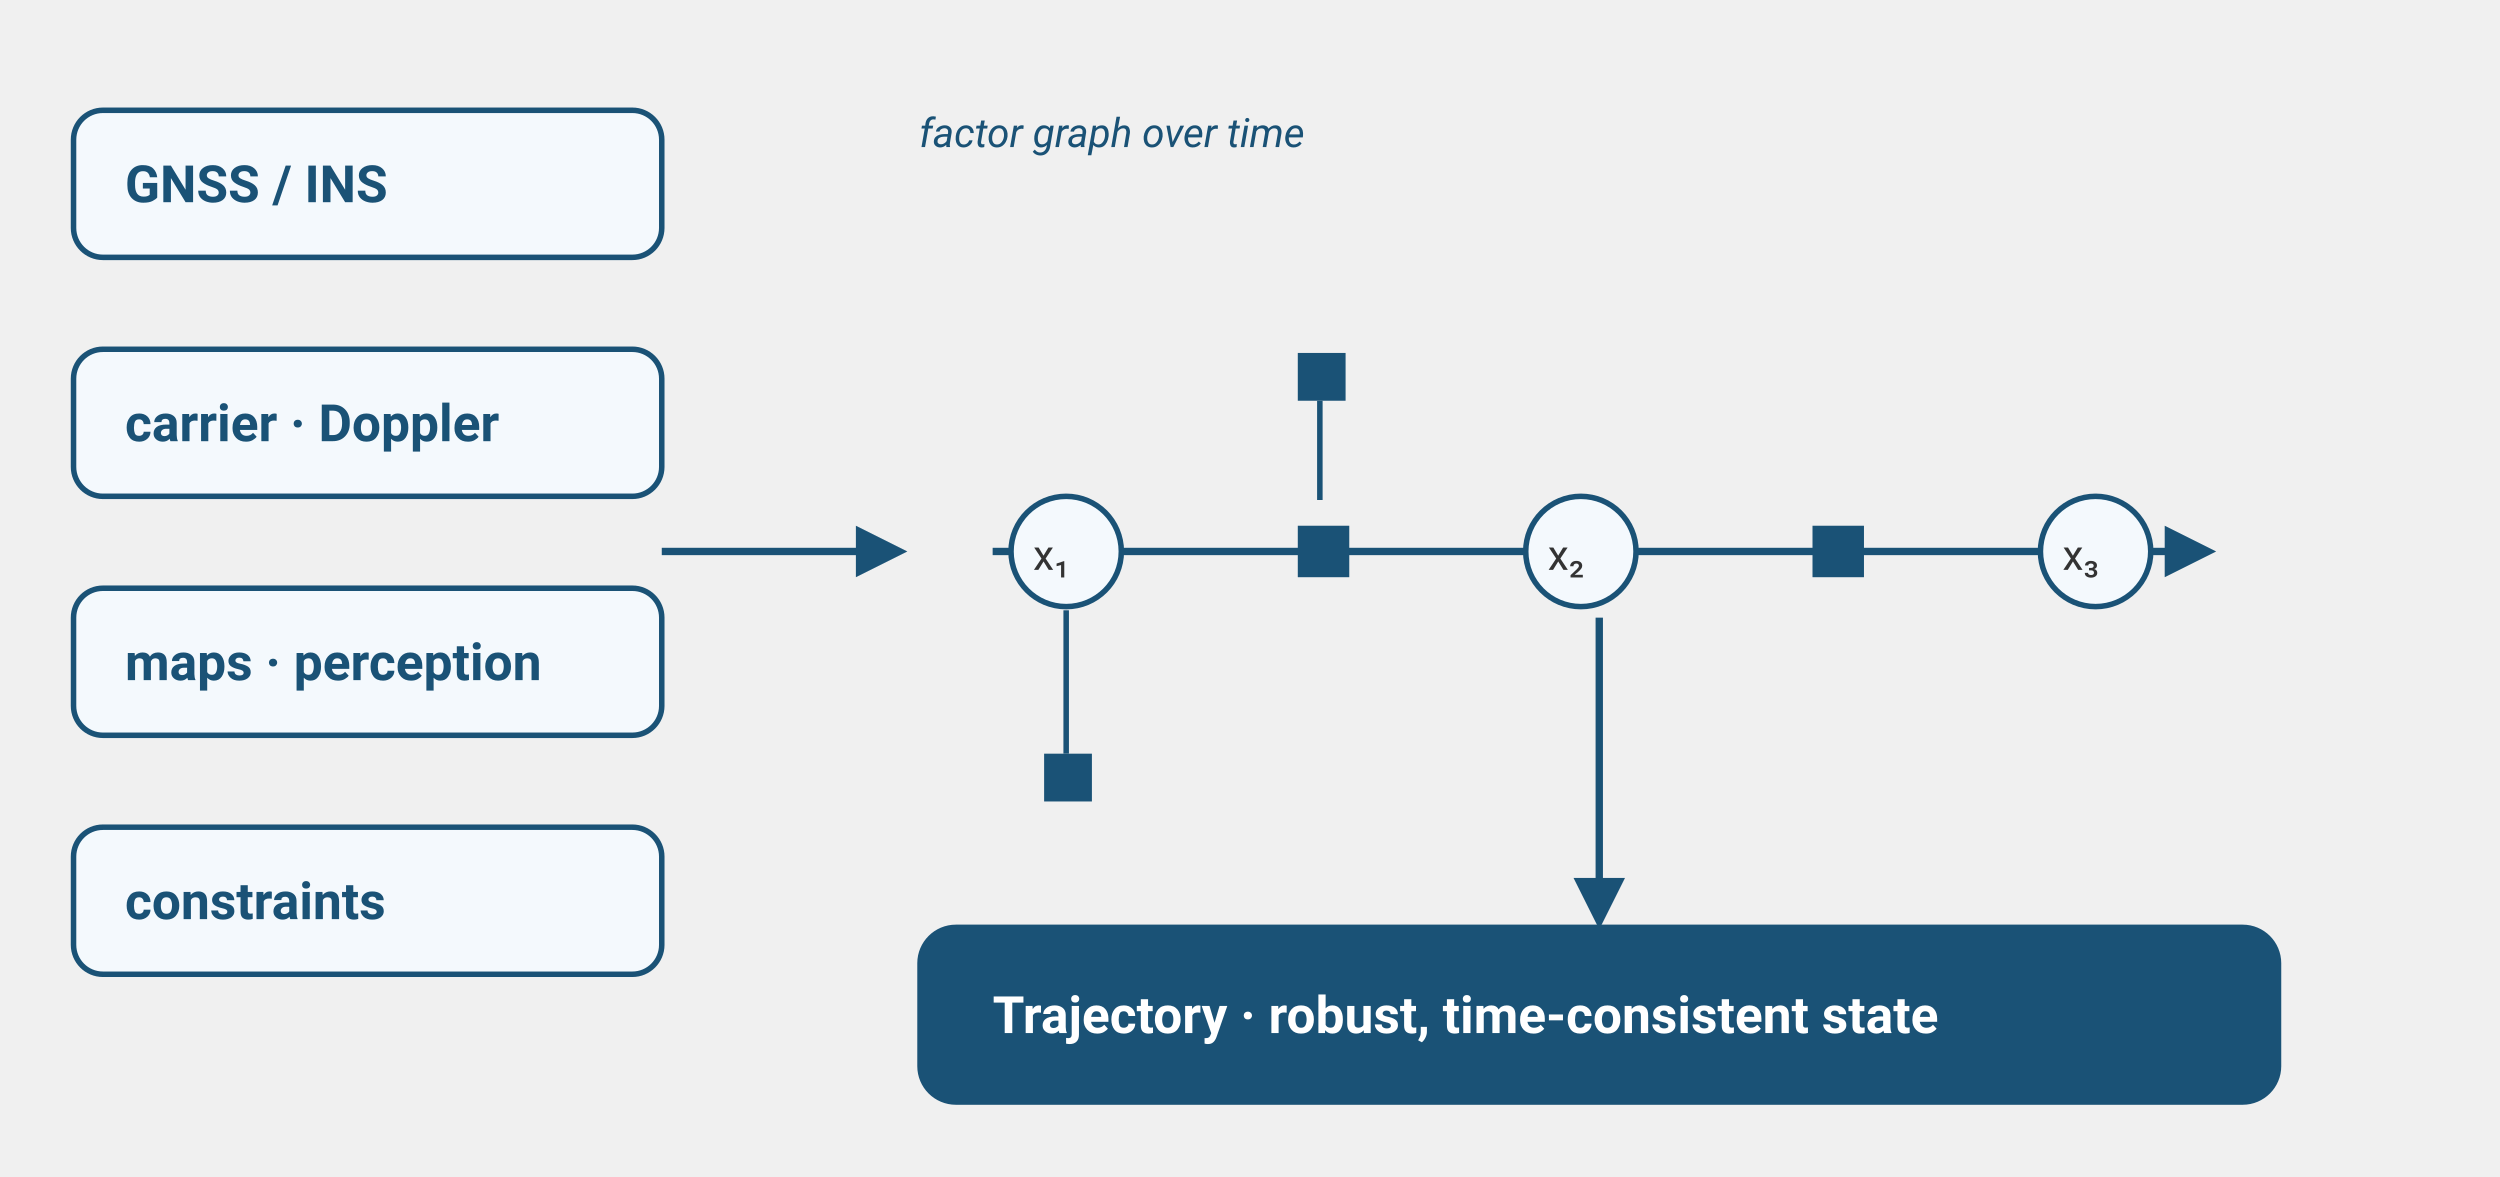
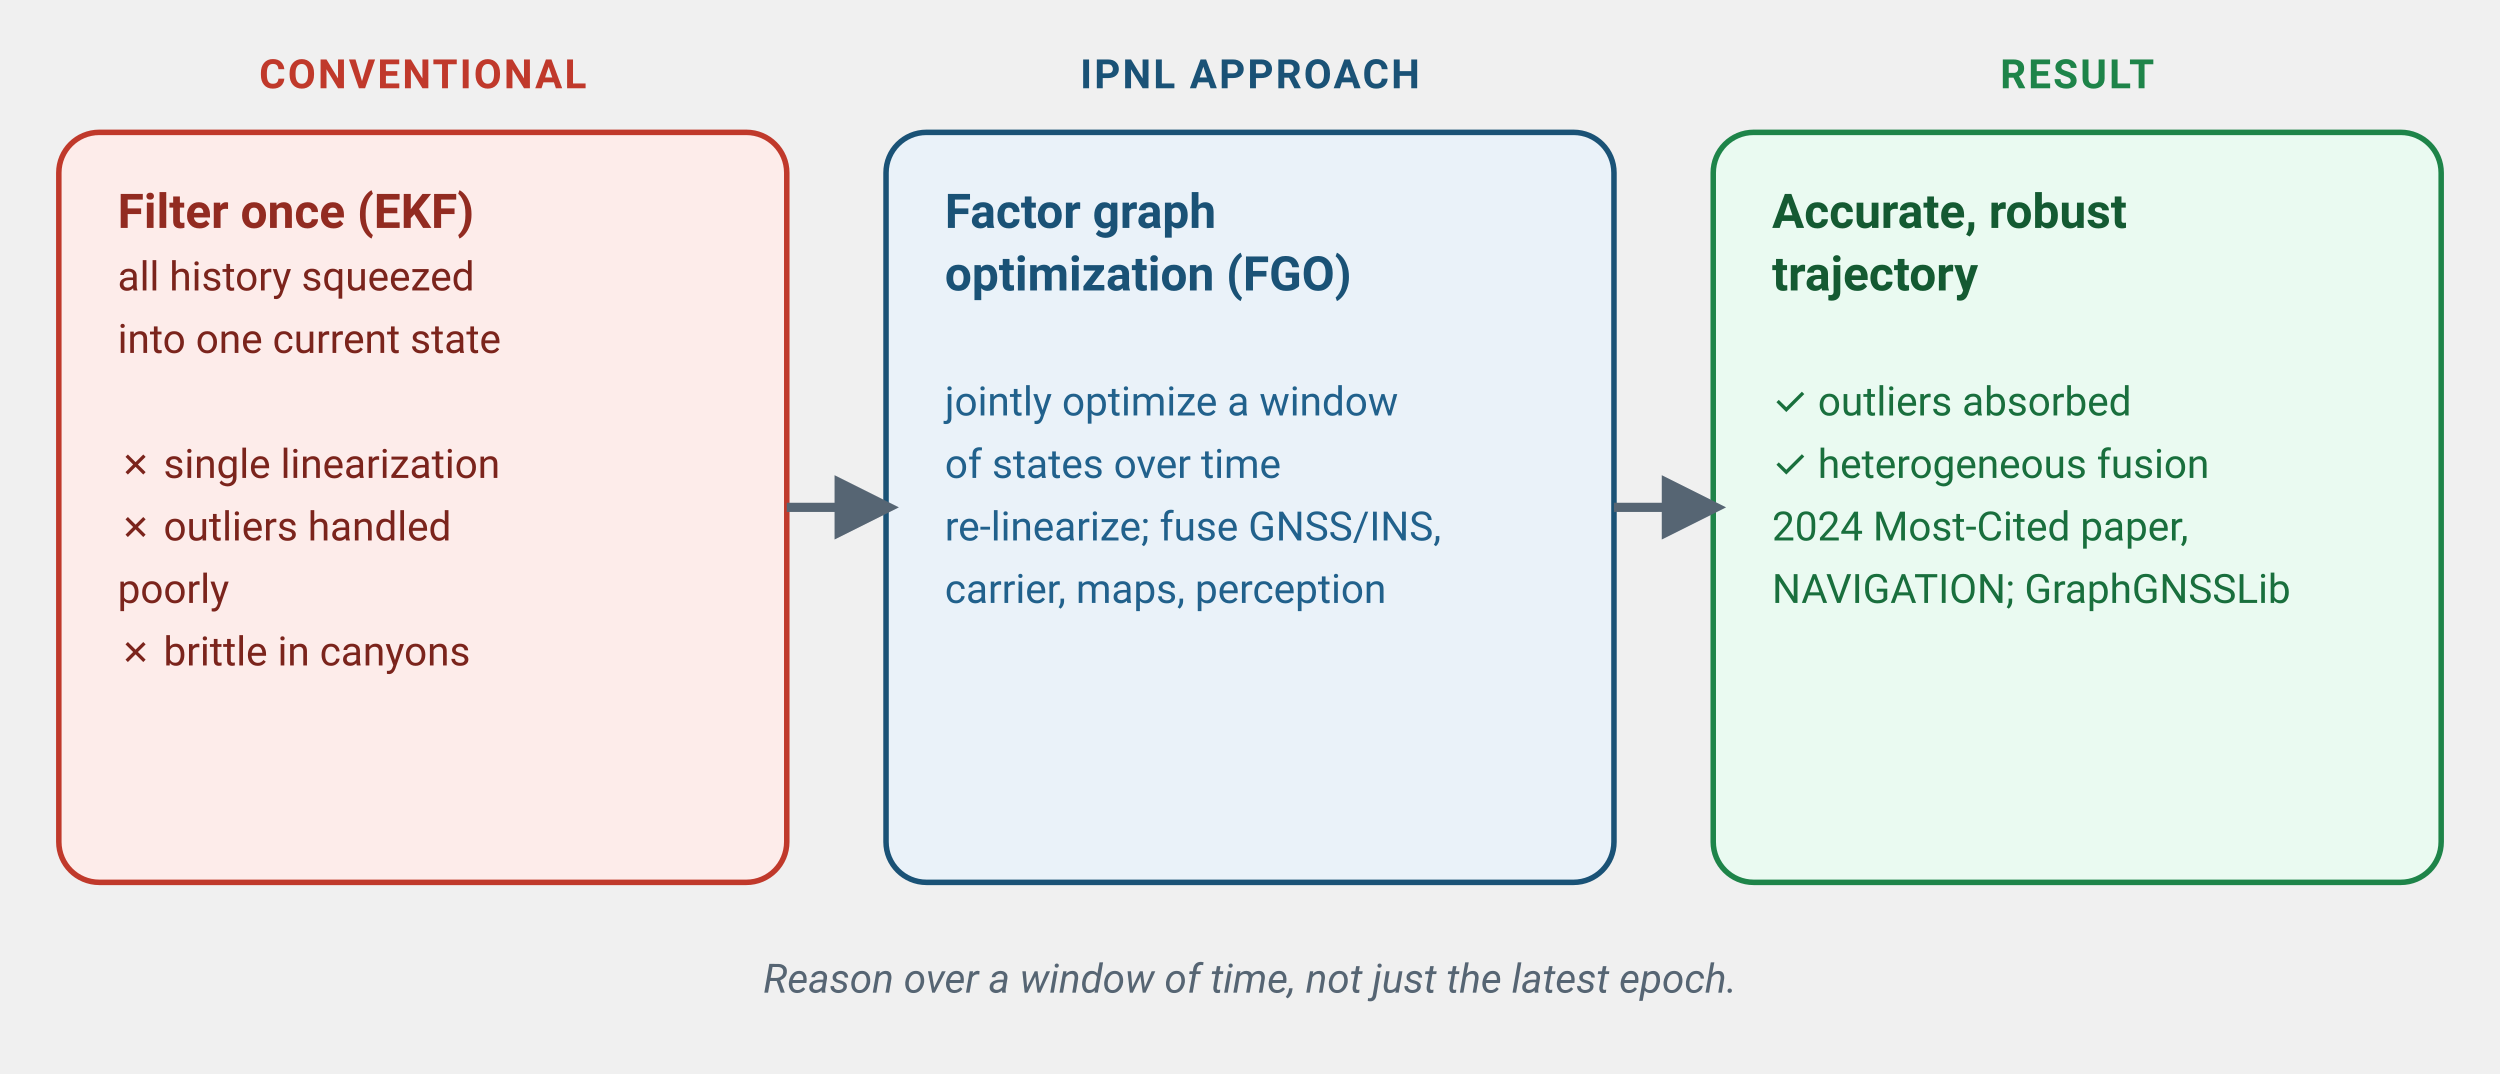
- <svg xmlns="http://www.w3.org/2000/svg" viewBox="0 0 680 320" role="img" aria-label="Factor graph optimization: heterogeneous measurements become factors connecting state nodes over time, solved jointly to produce a trajectory." font-family="-apple-system, BlinkMacSystemFont, 'Segoe UI', Roboto, Helvetica, Arial, sans-serif">
+ <svg xmlns="http://www.w3.org/2000/svg" viewBox="0 0 680 292" role="img" aria-label="The Extended Kalman Filter condenses all history into one current state with a single linearization and handles outliers poorly; IPNL uses factor graph optimization to jointly optimize a window of states and fuse heterogeneous measurements robustly." font-family="-apple-system, BlinkMacSystemFont, 'Segoe UI', Roboto, Helvetica, Arial, sans-serif">
  <style>
-     .box rect{fill:#f4f9fd;stroke:#1a5276;stroke-width:1.5}
-     .hl rect{fill:#1a5276;stroke:#1a5276}
-     .haz rect{fill:#fdeef0;stroke:#a93226;stroke-width:1.5}
-     .t{fill:#1a5276;font-size:14px;font-weight:700}
-     .s{fill:#333;font-size:11.5px}
-     .w{fill:#fff;font-size:14px;font-weight:700}
-     .ws{fill:#eaf3fa;font-size:11.5px}
-     .ht{fill:#a93226;font-size:13px;font-weight:700}
-     .hs{fill:#7b241c;font-size:11px}
-     .ar{stroke:#1a5276;stroke-width:2;fill:none;marker-end:url(#a)}
-     .lbl{fill:#1a5276;font-size:11px;font-style:italic}
+     .prob rect{fill:#fdecea;stroke:#c0392b;stroke-width:1.5;}
+     .meth rect{fill:#eaf2f9;stroke:#1a5276;stroke-width:1.5;}
+     .out rect{fill:#eafaf1;stroke:#1e8449;stroke-width:1.5;}
+     .hp{fill:#c0392b;} .hm{fill:#1a5276;} .ho{fill:#1e8449;}
+     .hd{font-size:11px;font-weight:700;letter-spacing:.6px;}
+     .pt{fill:#922b21;font-size:13px;font-weight:700;}
+     .ps{fill:#7b241c;font-size:11px;}
+     .mt{fill:#1a5276;font-size:13px;font-weight:700;}
+     .ms{fill:#21618c;font-size:11px;}
+     .ot{fill:#145a32;font-size:13px;font-weight:700;}
+     .os{fill:#196f3d;font-size:11px;}
+     .ar{stroke:#566573;stroke-width:2.5;fill:none;marker-end:url(#ar);}
+     .key{fill:#566573;font-size:11px;font-style:italic;}
  </style>
-   <marker id="a" viewBox="0 0 10 10" refX="8" refY="5" markerWidth="7" markerHeight="7" orient="auto-start-reverse">
-     <path d="M0,0 L10,5 L0,10 z" fill="#1a5276" />
+   <marker id="ar" viewBox="0 0 10 10" refX="8" refY="5" markerWidth="7" markerHeight="7" orient="auto-start-reverse">
+     <path d="M0,0 L10,5 L0,10 z" fill="#566573" />
  </marker>
-   <g class="box">
-     <rect x="20" y="30" width="160" height="40" rx="8" />
-     <text class="t" x="34" y="55">GNSS / INS</text>
+   <text class="hd hp" x="115" y="24" text-anchor="middle">CONVENTIONAL</text>
+   <text class="hd hm" x="340" y="24" text-anchor="middle">IPNL APPROACH</text>
+   <text class="hd ho" x="565" y="24" text-anchor="middle">RESULT</text>
+   <g class="prob">
+     <rect x="16" y="36" width="198" height="204" rx="11" />
  </g>
-   <g class="box">
-     <rect x="20" y="95" width="160" height="40" rx="8" />
-     <text class="t" x="34" y="120">carrier · Doppler</text>
+   <g class="meth">
+     <rect x="241" y="36" width="198" height="204" rx="11" />
  </g>
-   <g class="box">
-     <rect x="20" y="160" width="160" height="40" rx="8" />
-     <text class="t" x="34" y="185">maps · perception</text>
+   <g class="out">
+     <rect x="466" y="36" width="198" height="204" rx="11" />
  </g>
-   <g class="box">
-     <rect x="20" y="225" width="160" height="40" rx="8" />
-     <text class="t" x="34" y="250">constraints</text>
-   </g>
-   <text class="lbl" x="250" y="40">factor graph over time</text>
-   <line class="ar" x1="270" y1="150" x2="600" y2="150" />
-   <circle cx="290" cy="150" r="15" fill="#f4f9fd" stroke="#1a5276" stroke-width="1.5" />
-   <text class="s" x="281" y="155">x₁</text>
-   <circle cx="430" cy="150" r="15" fill="#f4f9fd" stroke="#1a5276" stroke-width="1.5" />
-   <text class="s" x="421" y="155">x₂</text>
-   <circle cx="570" cy="150" r="15" fill="#f4f9fd" stroke="#1a5276" stroke-width="1.5" />
-   <text class="s" x="561" y="155">x₃</text>
-   <rect x="353" y="143" width="14" height="14" fill="#1a5276" />
-   <rect x="493" y="143" width="14" height="14" fill="#1a5276" />
-   <rect x="353" y="96" width="13" height="13" fill="#1a5276" />
-   <line x1="359" y1="109" x2="359" y2="136" stroke="#1a5276" stroke-width="1.5" />
-   <rect x="284" y="205" width="13" height="13" fill="#1a5276" />
-   <line x1="290" y1="205" x2="290" y2="166" stroke="#1a5276" stroke-width="1.5" />
-   <g class="hl">
-     <rect x="250" y="252" width="370" height="48" rx="10" />
-     <text class="w" x="270" y="281">Trajectory · robust, time-consistent state</text>
-   </g>
-   <path class="ar" d="M180,150 L244,150" />
-   <path class="ar" d="M435,168 L435,250" />
+   <path class="ar" d="M214,138 L241,138" />
+   <path class="ar" d="M439,138 L466,138" />
+   <text class="pt" x="32" y="62">Filter once (EKF)</text>
+   <text class="ps" x="32" y="79">all history squeezed</text>
+   <text class="ps" x="32" y="96">into one current state</text>
+   <text class="ps" x="32" y="130">✗ single linearization</text>
+   <text class="ps" x="32" y="147">✗ outliers handled</text>
+   <text class="ps" x="32" y="164">   poorly</text>
+   <text class="ps" x="32" y="181">✗ brittle in canyons</text>
+   <text class="mt" x="257" y="62">Factor graph</text>
+   <text class="mt" x="257" y="79">optimization (FGO)</text>
+   <text class="ms" x="257" y="113">jointly optimize a window</text>
+   <text class="ms" x="257" y="130">of states over time</text>
+   <text class="ms" x="257" y="147">re-linearize; fuse GNSS/INS,</text>
+   <text class="ms" x="257" y="164">carrier, maps, perception</text>
+   <text class="ot" x="482" y="62">Accurate, robust</text>
+   <text class="ot" x="482" y="79">trajectory</text>
+   <text class="os" x="482" y="113">✓ outliers absorbed</text>
+   <text class="os" x="482" y="130">✓ heterogeneous fusion</text>
+   <text class="os" x="482" y="147">2024 Most-Cited paper,</text>
+   <text class="os" x="482" y="164">NAVIGATION; GraphGNSSLib</text>
+   <text class="key" x="340" y="270" text-anchor="middle">Reason over a window of time, not just the latest epoch.</text>
</svg>
